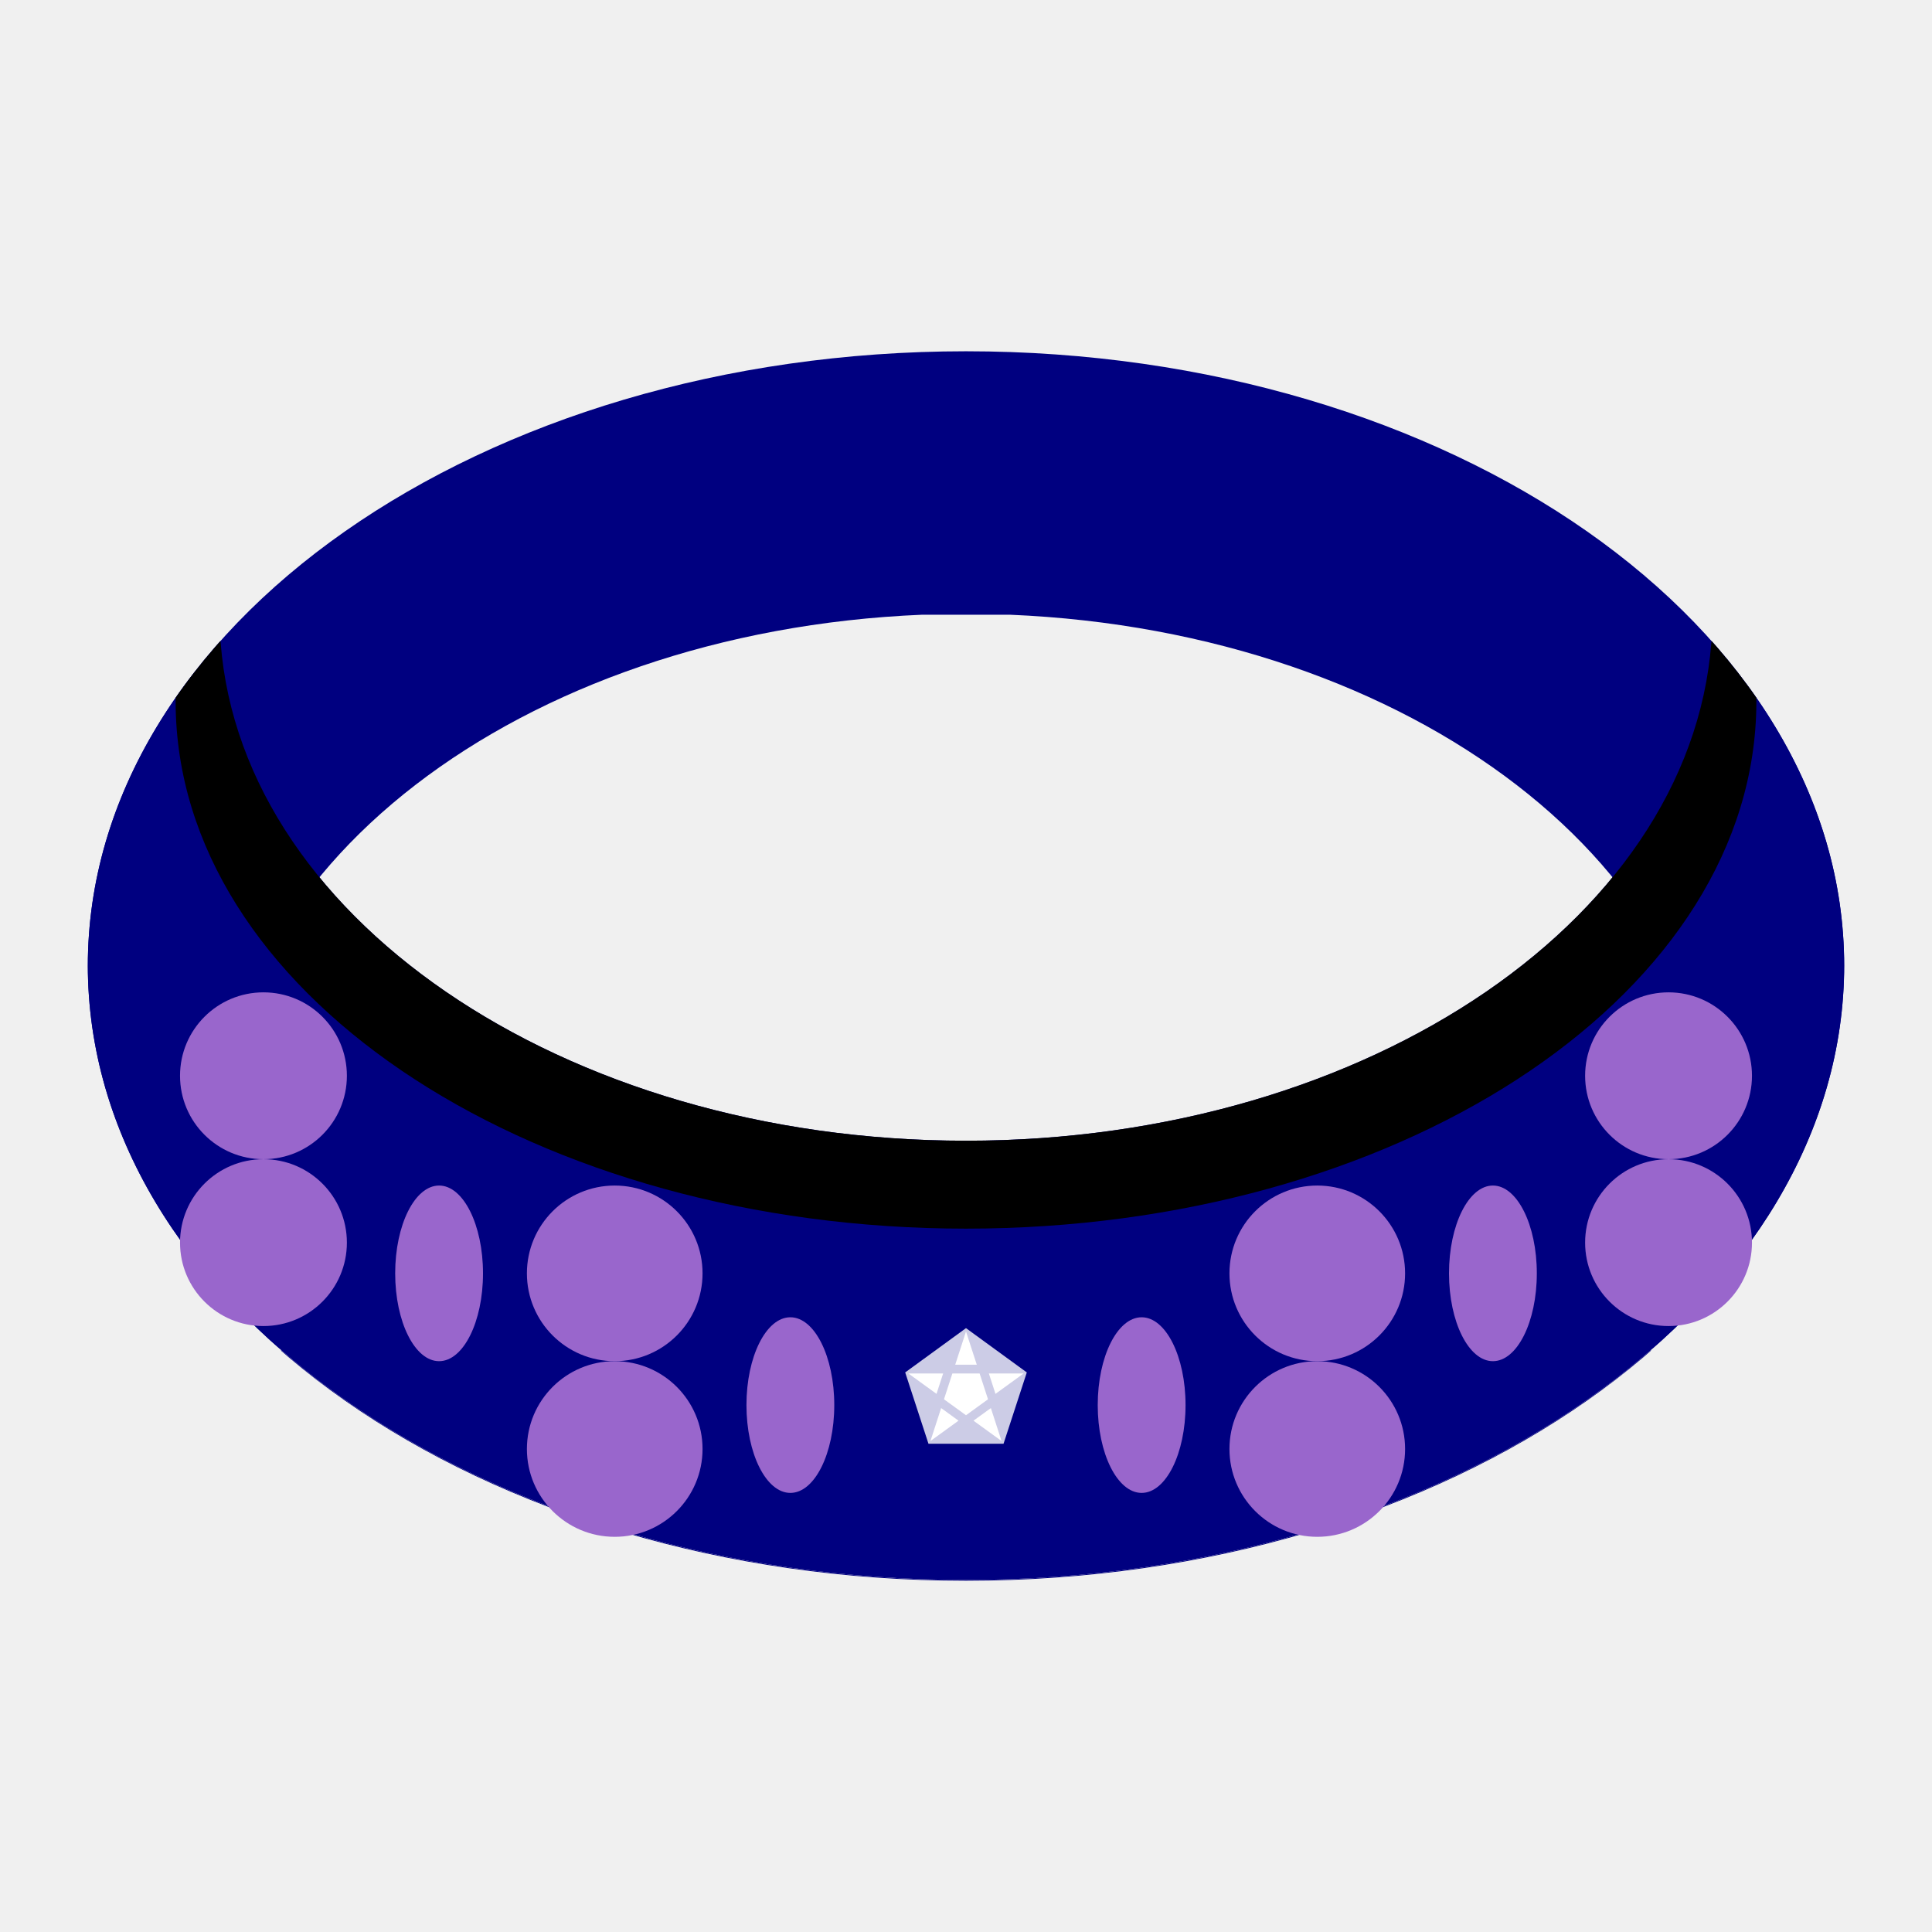
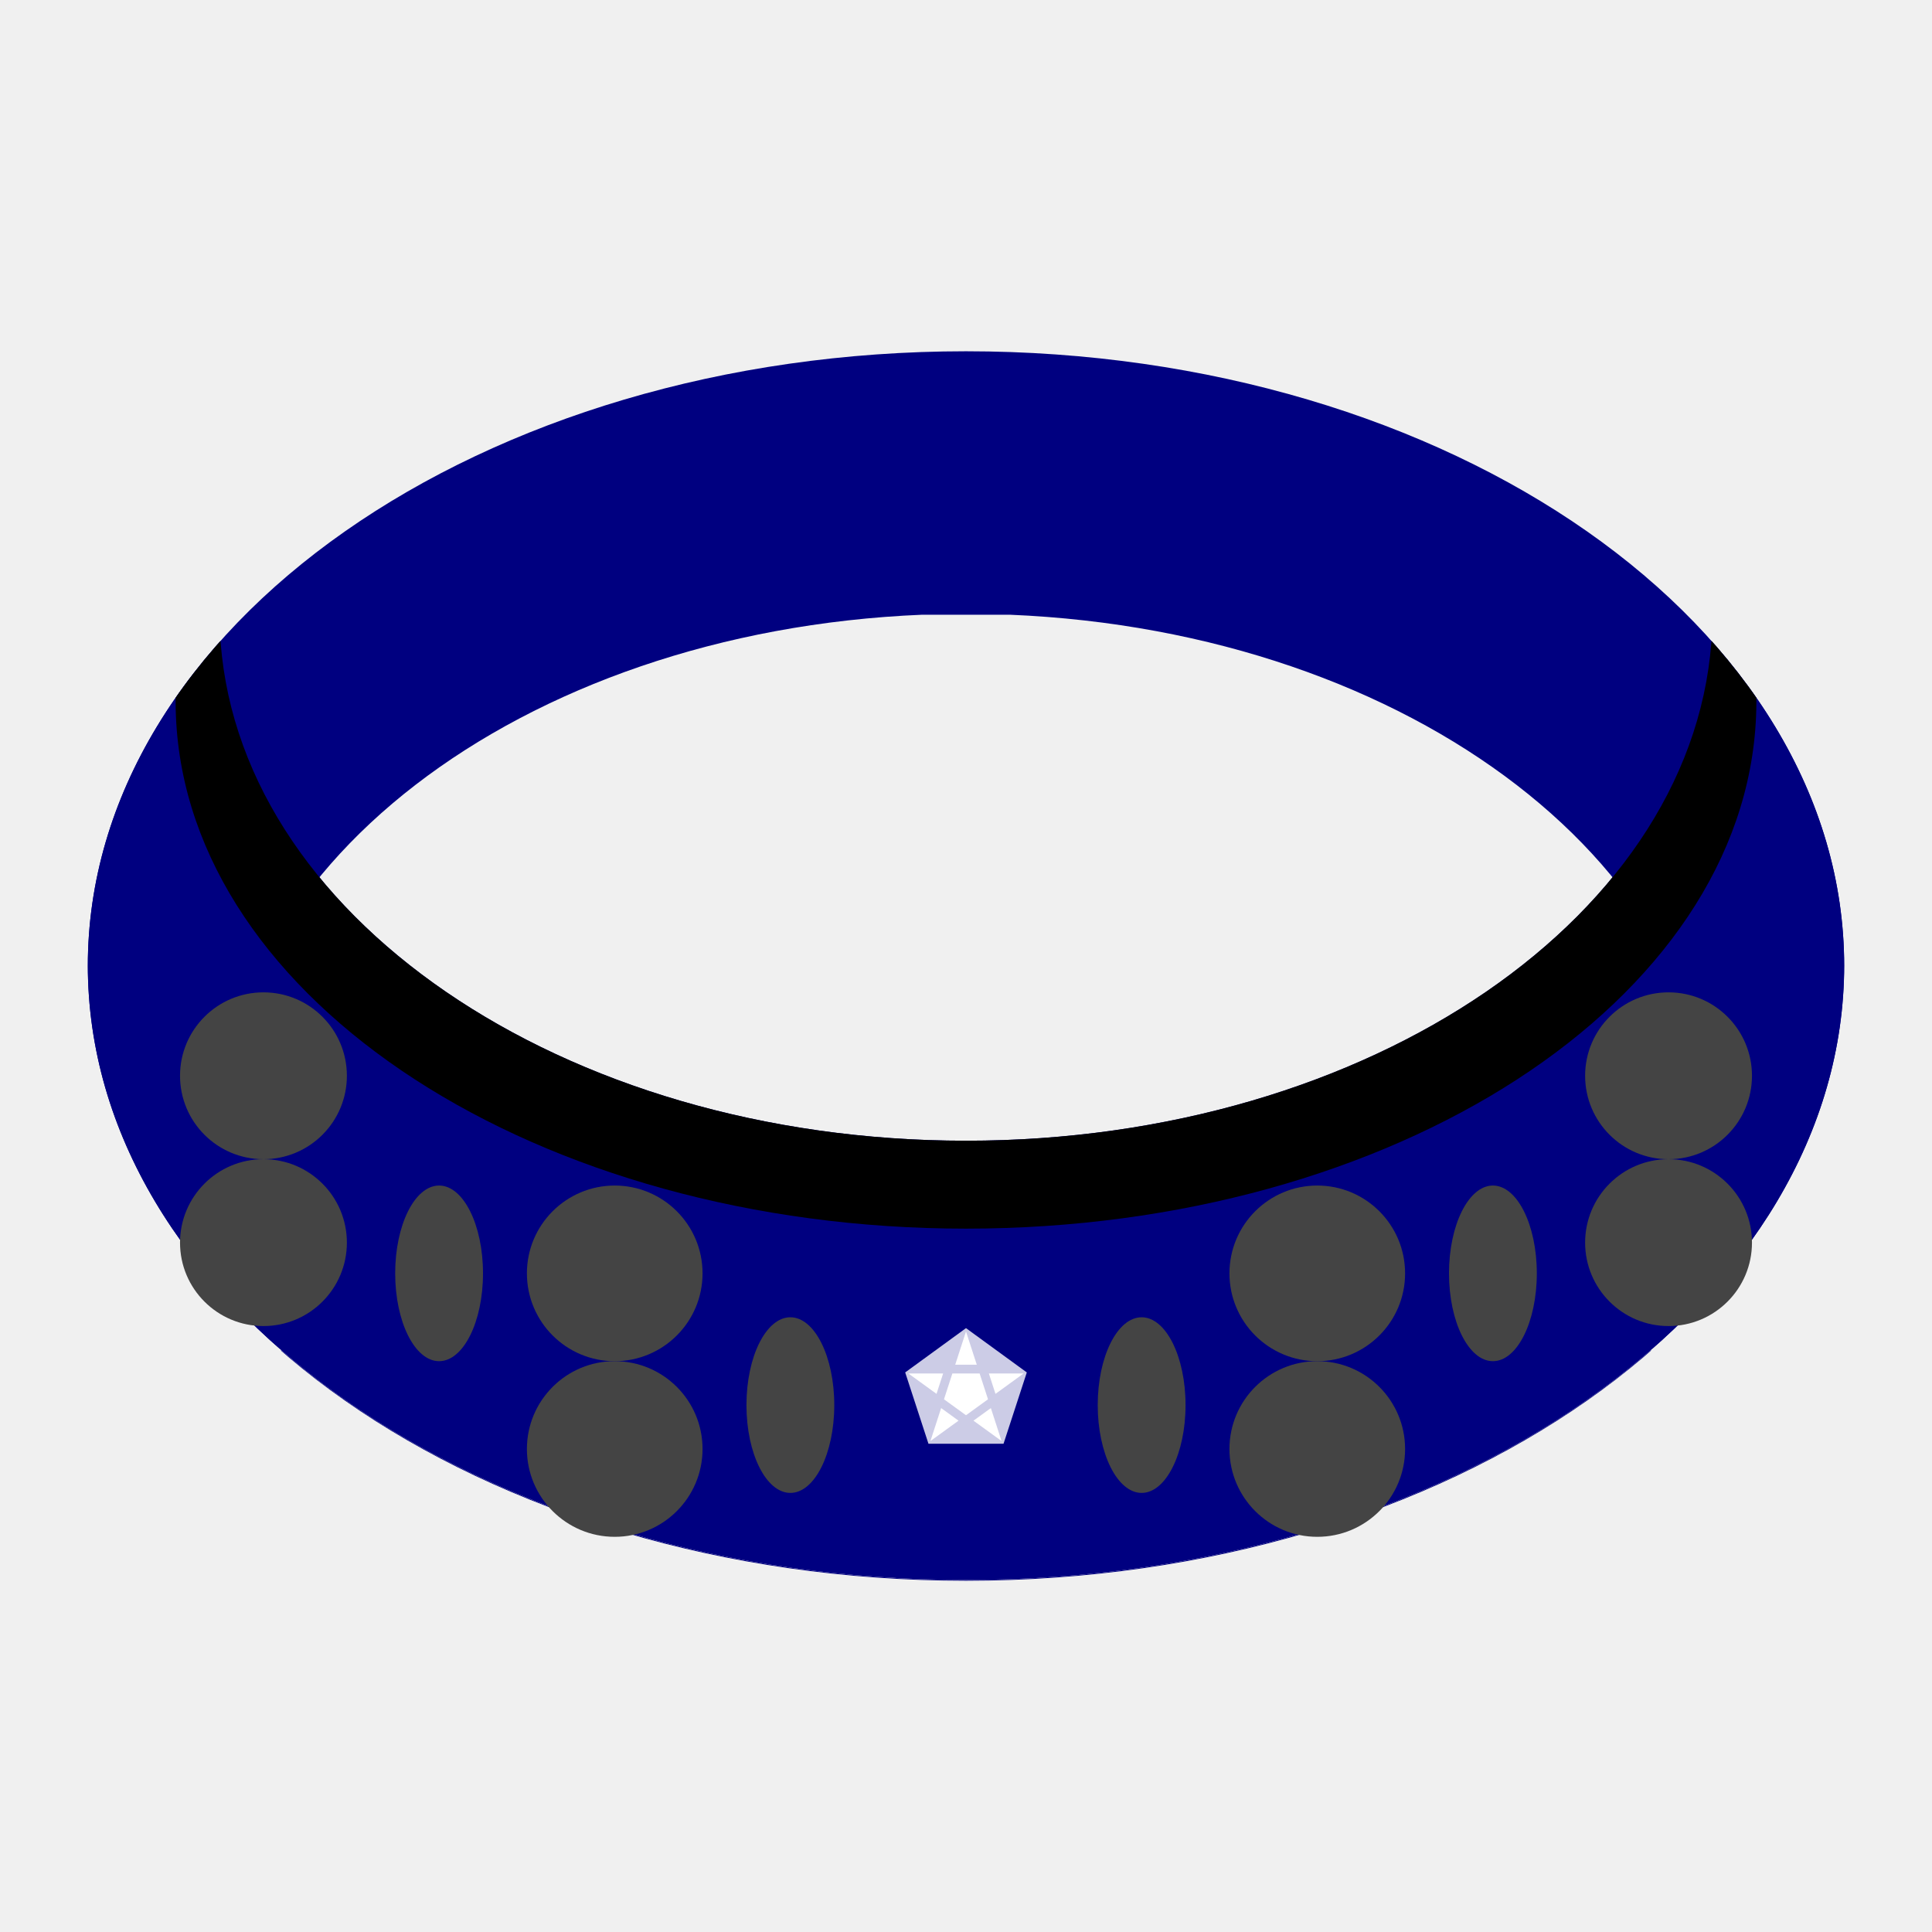
<svg xmlns="http://www.w3.org/2000/svg" viewBox="20 20 88 88">
  <style>
.sapphire{fill:#2D5DA1}
.amethyst{fill:#9966CC}
.emerald{fill:#50C878}
.ruby{fill:#9B111E}
.topaz{fill:#FFC87C}
+ .black{fill:#444444}
</style>
  <g transform="scale(4)">
    <clipPath id="top">
      <path d=" M 15.5,9 a 10,7 0 1,0 1,0 z M 15.5,12 a 8.5,6 0 1,0 1,0 z " clip-rule="evenodd" />
    </clipPath>
    <ellipse cx="16" cy="16" rx="10" ry="7" fill="navy" clip-path="url('#top')" />
    <clipPath id="hole">
      <path d=" M 15.5,9 a 10,7 0 1,0 1,0 z M 15.5,6 a 8.5,6 0 1,0 1,0 z " clip-rule="evenodd" />
    </clipPath>
    <ellipse cx="16" cy="16" rx="10" ry="7" fill="navy" clip-path="url('#hole')" />
    <clipPath id="shadow">
      <path d=" M 15.5,6 a 8.5,6 0 1,0 1,0 z M 15.5,7 a 9,6 0 1,0 1,0 z " clip-rule="evenodd" />
    </clipPath>
    <ellipse cx="16" cy="16" rx="10" ry="7" fill="black" clip-path="url('#shadow')" />
-     <ellipse cx="8" cy="17.25" rx=".95" ry=".95" class="amethyst" />
-     <ellipse cx="8" cy="19.15" rx=".95" ry=".95" class="amethyst" />
-     <ellipse cx="10" cy="19.5" rx=".5" ry="1" class="amethyst" />
-     <ellipse cx="12" cy="19.5" rx="1" ry="1" class="amethyst" />
-     <ellipse cx="12" cy="21.5" rx="1" ry="1" class="amethyst" />
-     <ellipse cx="14" cy="21" rx=".5" ry="1" class="amethyst" />
+     <ellipse cx="8" cy="17.25" rx=".95" ry=".95" class="black" />
+     <ellipse cx="8" cy="19.15" rx=".95" ry=".95" class="black" />
+     <ellipse cx="10" cy="19.5" rx=".5" ry="1" class="black" />
+     <ellipse cx="12" cy="19.5" rx="1" ry="1" class="black" />
+     <ellipse cx="12" cy="21.5" rx="1" ry="1" class="black" />
+     <ellipse cx="14" cy="21" rx=".5" ry="1" class="black" />
    <g transform="translate(0,4)">
      <polygon points="16,16 16.5,17.54 15.19,16.59 16.81,16.59 15.5,17.54 " stroke="navy" stroke-width=".1" fill="white" />
      <polygon points="16,16 16.81,16.59 16.5,17.54 15.5,17.54 15.19,16.59" fill="white" fill-opacity=".8" stroke="navy" stroke-width=".2" />
    </g>
-     <ellipse cx="18" cy="21" rx=".5" ry="1" class="amethyst" />
-     <ellipse cx="20" cy="19.5" rx="1" ry="1" class="amethyst" />
-     <ellipse cx="20" cy="21.5" rx="1" ry="1" class="amethyst" />
-     <ellipse cx="22" cy="19.5" rx=".5" ry="1" class="amethyst" />
-     <ellipse cx="24" cy="17.25" rx=".95" ry=".95" class="amethyst" />
-     <ellipse cx="24" cy="19.15" rx=".95" ry=".95" class="amethyst" />
+     <ellipse cx="18" cy="21" rx=".5" ry="1" class="black" />
+     <ellipse cx="20" cy="19.5" rx="1" ry="1" class="black" />
+     <ellipse cx="20" cy="21.5" rx="1" ry="1" class="black" />
+     <ellipse cx="22" cy="19.5" rx=".5" ry="1" class="black" />
+     <ellipse cx="24" cy="17.25" rx=".95" ry=".95" class="black" />
+     <ellipse cx="24" cy="19.15" rx=".95" ry=".95" class="black" />
  </g>
</svg>
